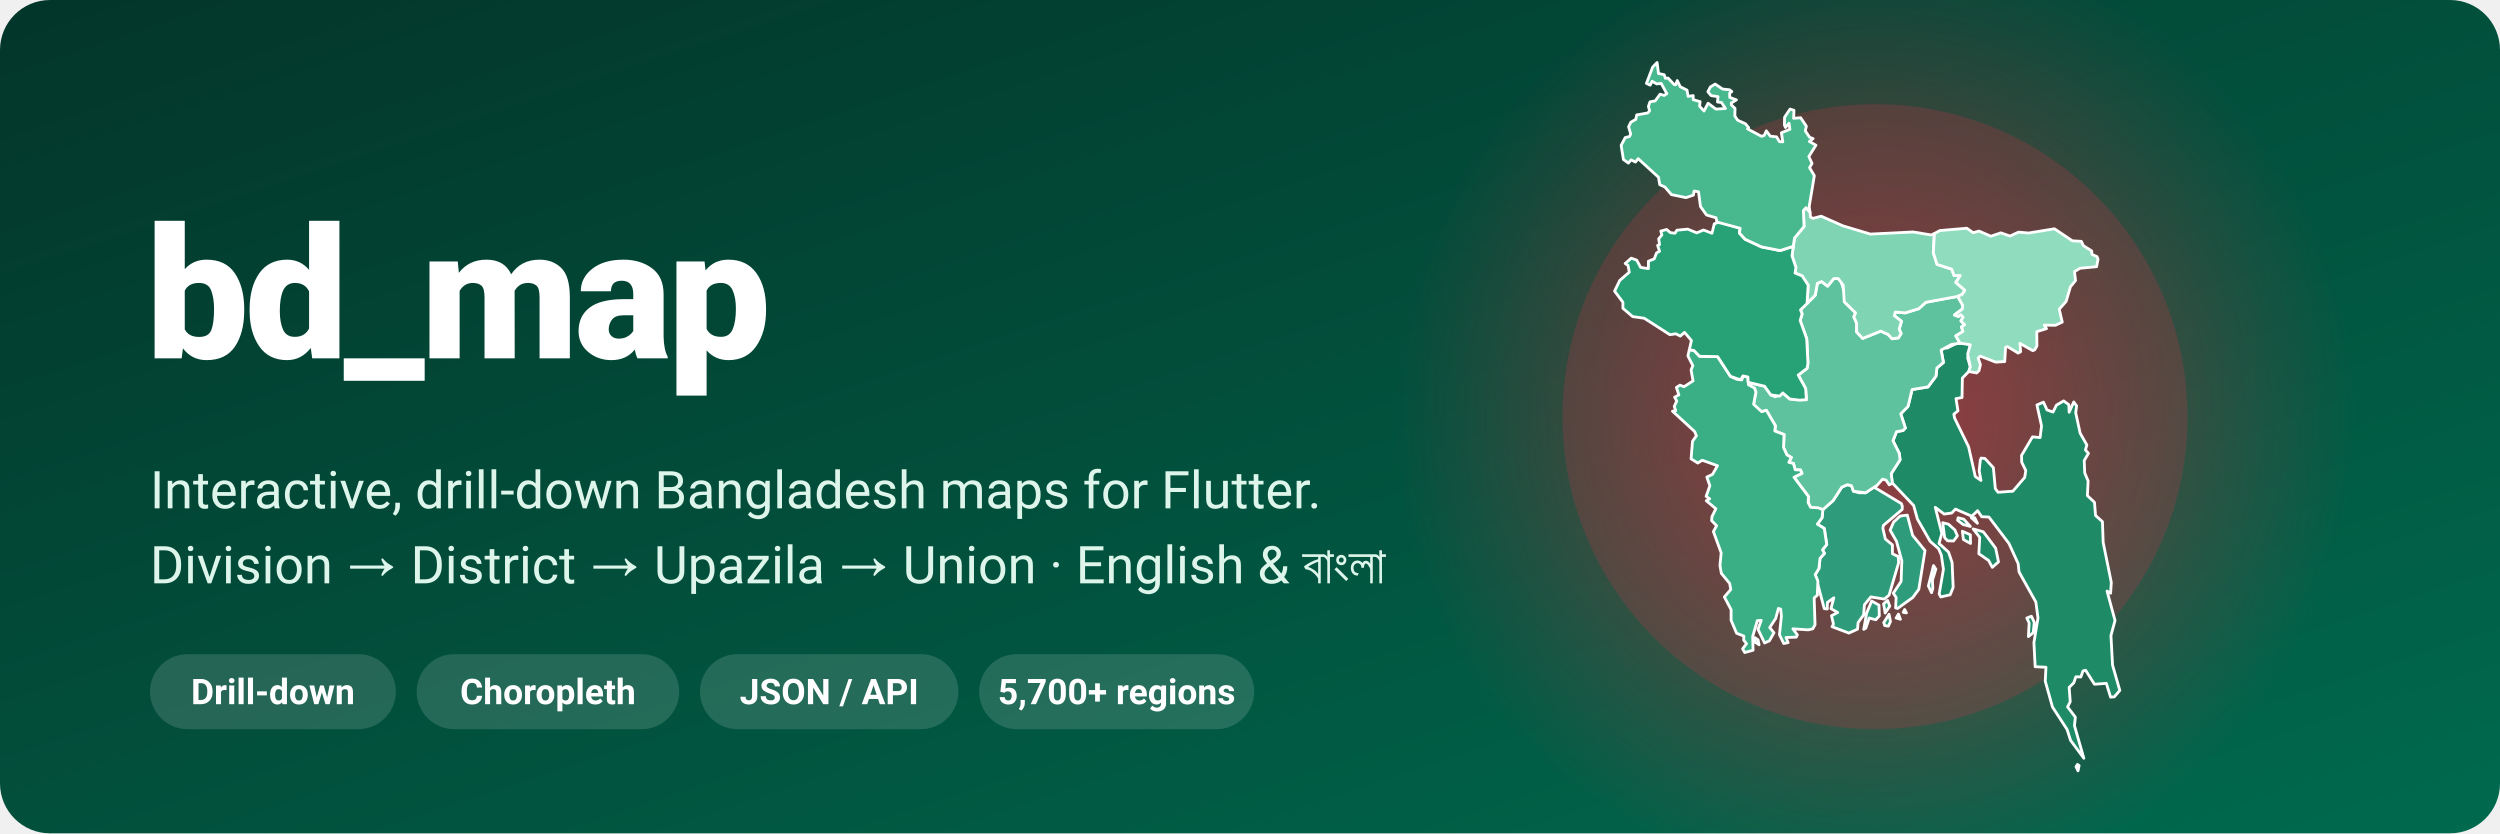
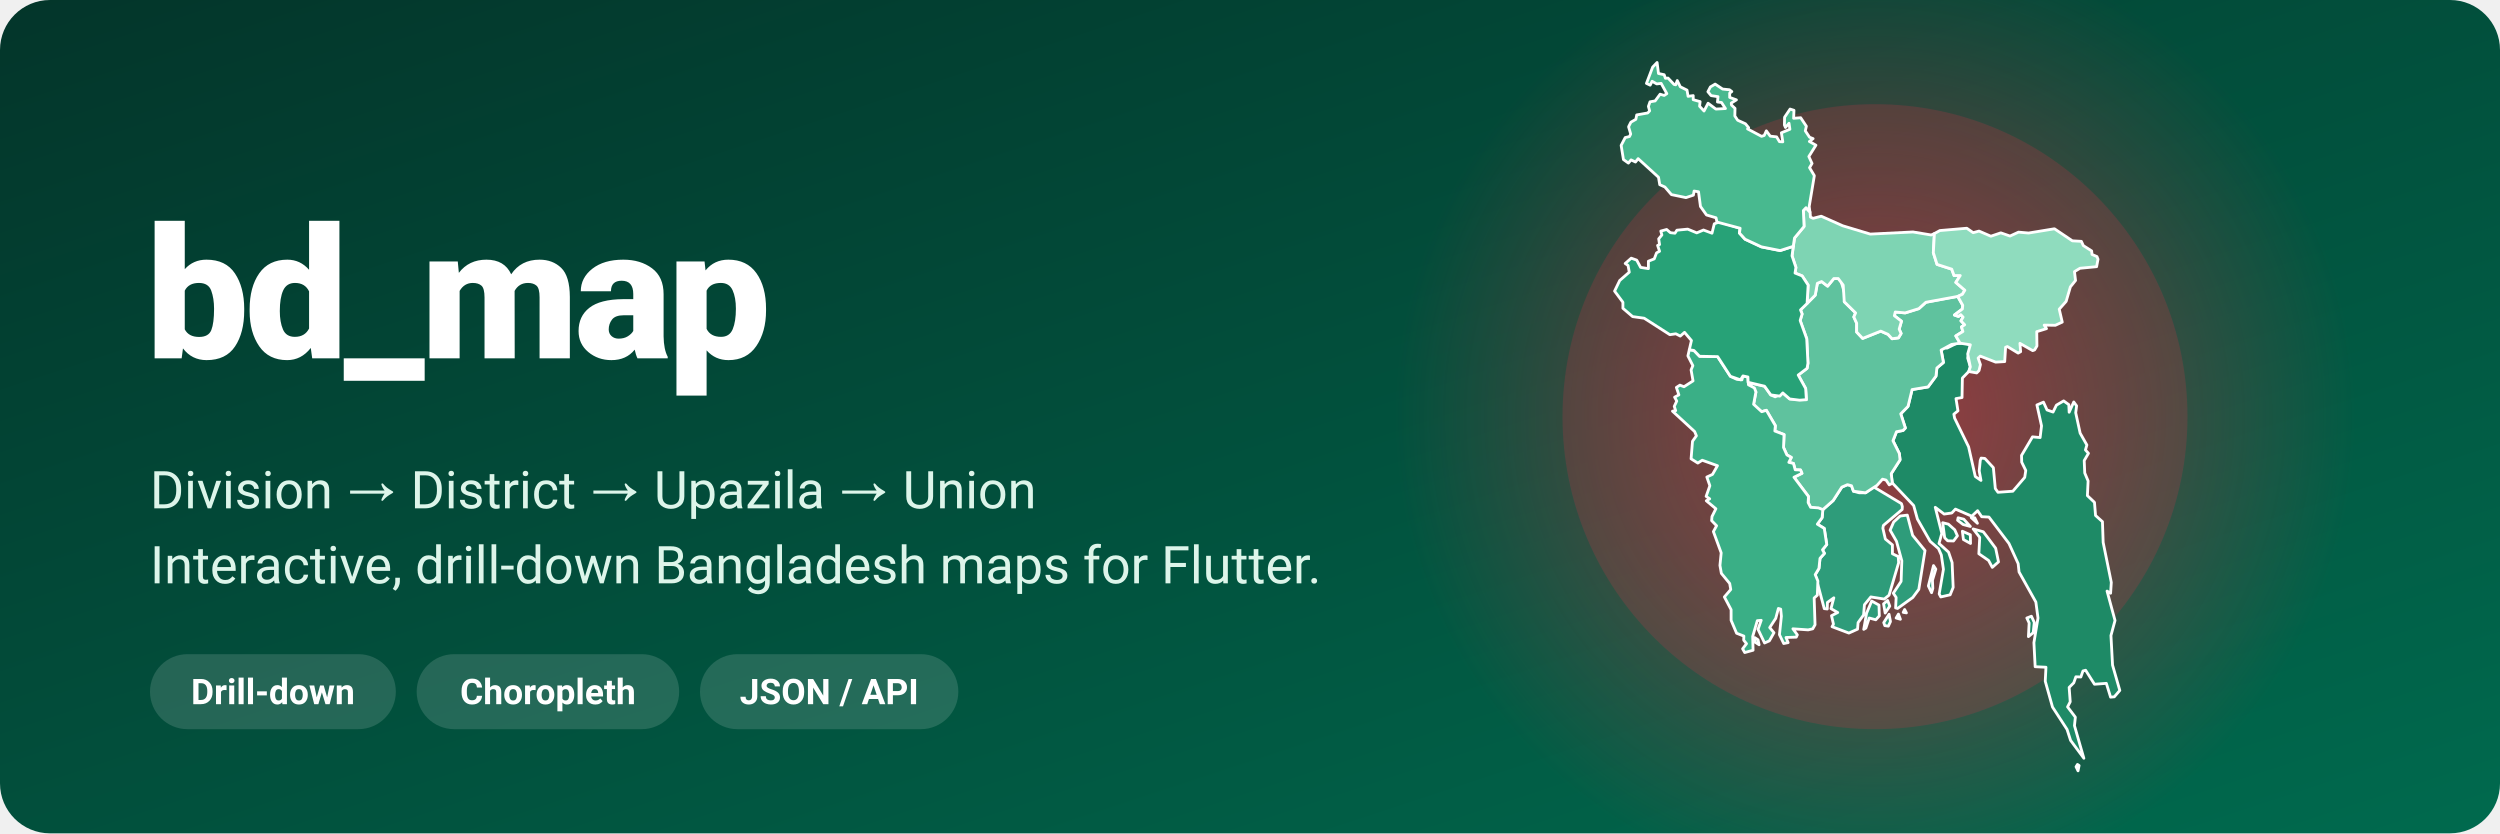
<svg xmlns="http://www.w3.org/2000/svg" width="1200" height="400" viewBox="0 0 1200 400" role="img" aria-label="bd_map: interactive Bangladesh maps for Flutter">
  <defs>
    <linearGradient id="bg" x1="0" y1="0" x2="1" y2="1">
      <stop offset="0" stop-color="#03352A" />
      <stop offset="1" stop-color="#006A4E" />
    </linearGradient>
    <radialGradient id="sun" cx="0.5" cy="0.5" r="0.5">
      <stop offset="0" stop-color="#F42A41" stop-opacity="0.55" />
      <stop offset="1" stop-color="#F42A41" stop-opacity="0" />
    </radialGradient>
    <clipPath id="frame">
      <rect width="1200" height="400" rx="24" />
    </clipPath>
  </defs>
  <g clip-path="url(#frame)">
    <rect width="1200" height="400" fill="url(#bg)" />
    <circle cx="900" cy="200" r="230" fill="url(#sun)" />
    <circle cx="900" cy="200" r="150" fill="#F42A41" opacity="0.18" />
  </g>
  <g transform="translate(775 30) scale(0.85)" stroke="#FFFFFF" stroke-width="1.6" stroke-linejoin="round">
    <path d="M154.6 318.3L155.8 315.7L155.0 311.6L152.0 316.3L152.6 318.0ZM161.4 314.4L160.3 311.5L159.0 313.7ZM164.8 310.8L163.8 308.9L163.0 310.5ZM149.5 312.5L149.3 306.4L145.2 304.1L142.3 311.0L140.7 320.1L141.9 319.4L143.8 313.7L147.5 314.7ZM152.8 310.9L155.4 307.0L154.2 303.8L151.9 305.7ZM179.7 297.0L179.5 292.4L181.4 286.1L180.1 284.1L177.2 295.6L179.0 299.4ZM159.8 308.3L168.4 302.1L171.8 297.5L175.3 275.6L168.3 267.0L165.3 255.6L161.3 256.1L157.6 259.5L155.6 264.1L159.2 270.4L162.2 281.4L161.8 293.0L157.4 299.7L159.0 302.1L158.7 308.0ZM117.6 252.5L117.2 257.0L114.5 260.7L118.4 263.1L119.8 272.2L117.4 275.2L118.5 277.2L116.0 280.0L115.4 285.7L113.3 289.2L118.4 308.4L120.1 308.6L120.2 304.9L123.8 302.3L122.2 308.4L126.0 310.6L122.5 312.4L123.6 317.2L122.8 318.6L132.3 322.2L137.2 320.0L137.5 316.3L140.6 312.0L141.1 306.2L144.7 301.8L152.3 303.0L155.0 300.8L160.4 282.5L160.2 279.0L156.9 277.4L156.9 272.4L152.9 269.1L151.5 263.0L151.8 261.4L162.4 252.4L162.5 250.8L162.0 249.1L146.2 239.6L141.7 243.0L138.2 243.0L134.9 242.1L133.8 239.0L131.5 238.4L128.3 239.8L123.4 247.4Z" fill="#2E9C7A" />
    <path d="M262.3 397.0L261.4 396.4L260.6 397.7L261.7 400.0ZM236.4 322.0L237.0 316.2L235.4 312.7L232.8 313.7L234.1 316.5L233.7 324.2ZM196.4 264.7L197.0 269.4L201.0 271.6L200.9 266.7ZM210.5 268.0L208.2 265.0L202.5 263.4L206.2 268.2L205.7 277.4L211.2 281.2L213.3 285.1L216.8 282.0L215.2 274.3ZM185.3 259.9L186.4 268.4L188.1 270.1L191.4 270.2L193.6 267.3L192.1 263.9L188.5 260.7ZM200.9 262.0L197.2 257.9L194.0 257.1L193.7 258.5L196.8 260.9ZM201.4 257.0L204.9 260.2L203.4 257.1ZM200.8 161.0L200.9 159.4L197.8 158.4L193.1 158.6L187.7 161.3L185.7 161.0L184.4 162.4L185.7 169.4L182.0 172.5L181.5 177.1L177.0 183.2L168.0 184.7L165.7 194.2L161.6 198.4L164.2 206.4L162.9 207.8L159.2 208.5L157.2 213.6L160.8 220.8L161.2 224.4L156.2 232.2L156.7 237.3L168.9 250.2L171.0 257.8L178.2 270.4L182.9 274.5L184.5 278.1L185.7 286.2L183.3 300.1L184.2 301.8L189.5 300.6L191.2 296.4L190.6 282.4L188.6 276.5L183.2 271.6L184.8 265.9L181.1 251.2L186.1 255.0L190.4 254.4L192.5 252.2L201.7 256.2L205.0 253.1L207.3 256.5L211.4 256.7L222.7 271.6L227.9 283.0L228.4 287.7L237.9 304.7L239.1 313.7L236.8 327.6L237.5 341.2L243.6 341.5L243.2 349.4L247.3 364.0L255.5 376.6L257.5 382.8L265.0 392.9L259.7 374.5L260.2 369.7L255.8 363.9L257.3 361.0L256.7 352.9L259.3 350.3L260.5 346.9L263.3 347.0L264.5 343.6L266.0 343.2L271.0 351.1L277.7 350.6L280.1 358.4L282.2 358.2L285.3 354.6L281.2 340.3L280.3 323.6L282.6 315.1L278.1 298.5L280.1 299.7L280.5 293.6L275.9 271.0L275.5 259.3L271.6 255.8L271.0 248.4L267.0 244.6L267.4 236.3L265.5 231.8L265.2 224.8L267.6 220.7L265.9 218.8L266.7 216.0L262.9 209.3L260.4 197.8L260.9 193.9L259.3 191.7L256.7 197.5L256.5 193.2L253.6 191.1L249.5 193.5L247.6 197.4L244.2 196.2L242.2 191.8L238.5 193.4L241.1 205.2L240.3 211.8L236.0 211.4L229.8 221.9L229.9 225.7L232.2 230.4L231.6 234.3L224.9 242.1L216.5 242.7L215.0 240.6L213.9 228.8L209.1 223.6L207.0 223.4L206.5 224.7L205.9 230.6L206.9 236.0L203.7 233.8L199.9 217.0L192.0 200.8L191.6 198.6L193.9 196.7L192.8 189.8L196.2 189.2L196.4 178.2L200.0 174.5L200.9 171.9L199.4 166.9Z" fill="#1E8A66" />
    <path d="M195.1 158.5L192.7 154.4L196.7 151.9L195.9 149.3L197.7 148.1L195.6 145.9L196.8 143.8L195.5 142.4L194.2 143.4L191.9 142.6L196.4 139.2L196.6 137.1L193.7 132.0L175.8 135.4L171.8 139.0L164.1 141.4L158.5 140.9L158.0 143.0L162.0 146.1L160.7 150.6L161.8 153.0L160.3 155.5L156.7 156.0L154.4 153.5L150.3 151.7L140.1 155.8L136.7 152.2L136.7 147.2L135.1 143.7L136.1 141.4L129.7 135.1L130.2 131.3L127.9 123.6L126.3 122.0L123.8 122.0L120.3 126.3L116.9 123.7L114.5 124.7L113.3 131.4L105.0 139.7L105.9 142.0L104.8 145.7L108.5 156.0L109.2 169.8L108.7 172.7L103.7 176.5L107.9 184.1L108.3 190.4L98.9 190.0L95.0 186.6L90.7 188.8L88.2 187.7L84.7 182.8L75.4 180.6L79.8 186.1L78.5 193.0L80.0 195.4L83.1 197.2L85.7 196.4L90.8 205.1L90.5 208.1L95.7 210.1L95.4 217.4L97.3 221.6L99.8 223.0L98.4 225.8L101.0 226.4L102.0 230.0L105.0 230.1L105.8 232.0L101.3 234.2L109.5 245.1L109.3 248.5L110.7 251.2L117.6 252.5L123.4 247.4L128.3 239.8L131.5 238.4L133.8 239.0L134.9 242.1L141.7 243.0L148.2 238.8L151.3 235.3L153.3 235.8L155.1 238.5L156.9 237.6L156.2 232.2L161.2 224.4L160.8 220.8L157.2 213.6L159.2 208.5L162.9 207.8L164.2 206.4L161.6 198.4L165.7 194.2L168.0 184.7L177.0 183.2L181.5 177.1L182.0 172.5L185.7 169.4L184.4 162.4L190.3 159.2Z" fill="#5FC29E" />
    <path d="M81.6 328.8L81.0 326.0L79.2 324.8L79.3 327.3ZM115.1 251.5L110.7 251.2L109.3 248.5L109.5 245.1L101.3 234.2L105.8 232.0L105.0 230.1L102.0 230.0L101.0 226.4L98.4 225.8L99.8 223.0L97.3 221.6L95.4 217.4L95.7 210.1L90.5 208.1L90.8 205.1L85.7 196.4L83.1 197.2L78.5 193.0L79.8 186.1L79.0 183.8L75.6 182.0L75.3 177.6L72.5 177.0L71.9 179.2L69.0 178.9L65.4 177.2L58.2 166.1L48.0 165.9L44.8 162.6L42.2 162.2L41.4 165.7L44.2 171.2L43.2 173.6L44.3 179.8L39.2 183.1L36.9 182.2L34.9 183.5L36.3 187.7L33.9 189.0L35.1 191.2L33.7 194.2L34.5 196.6L32.7 196.9L45.2 208.4L46.2 210.8L44.0 213.9L43.2 223.8L47.0 226.2L49.5 224.6L58.1 227.7L55.3 232.6L52.1 234.1L53.8 239.0L51.7 245.0L53.7 246.4L51.8 247.5L57.2 252.0L55.0 256.4L54.8 258.7L57.6 261.6L55.8 264.9L60.2 276.9L59.5 284.0L60.3 288.5L65.0 294.2L65.6 297.6L62.0 301.8L65.8 309.0L65.8 315.0L68.9 322.3L73.0 323.9L72.9 326.2L74.5 328.2L72.3 331.1L73.5 333.2L78.2 331.9L78.0 324.1L80.6 315.2L82.8 315.0L81.0 320.1L84.7 327.8L87.4 326.6L90.0 322.0L87.6 319.1L91.0 313.9L92.5 308.3L93.8 308.7L94.2 312.7L93.1 323.1L95.5 328.1L98.0 327.6L96.8 324.7L102.6 324.5L103.2 323.2L100.7 319.8L109.3 320.4L111.9 319.8L113.2 317.5L112.7 302.4L114.5 300.8L114.8 292.8L113.3 289.2L115.4 285.7L116.0 280.0L118.5 277.2L117.4 275.2L119.8 272.2L118.4 263.1L114.5 260.7L117.2 257.0L117.6 252.5Z" fill="#3AAF86" />
    <path d="M193.8 132.1L196.4 130.9L197.8 128.6L192.7 124.2L195.2 120.3L191.7 120.3L190.4 116.7L182.1 114.0L180.0 107.4L180.6 96.6L178.8 97.4L168.5 95.7L144.4 96.9L128.8 92.2L116.7 86.8L112.1 88.0L110.6 87.3L110.4 84.5L108.1 82.0L106.6 83.6L107.0 92.6L101.6 99.1L100.2 109.2L102.4 115.7L101.9 118.9L105.9 120.5L109.3 125.7L108.7 136.1L113.3 131.4L114.5 124.7L116.9 123.7L120.3 126.3L123.8 122.0L126.3 122.0L129.1 125.7L129.7 135.1L136.1 141.4L135.1 143.7L136.7 147.2L136.7 152.2L140.1 155.8L150.3 151.7L154.4 153.5L156.7 156.0L160.3 155.5L161.8 153.0L160.7 150.6L162.0 146.1L158.0 143.0L158.5 140.9L164.1 141.4L171.8 139.0L175.8 135.4Z" fill="#7ED4B3" />
    <path d="M108.7 136.1L109.3 125.7L105.9 120.5L101.9 118.9L102.4 115.7L100.2 109.2L100.9 103.8L93.5 106.2L82.9 104.1L73.7 99.8L70.5 96.3L70.9 93.6L59.2 90.0L56.3 91.1L55.0 96.4L50.2 94.6L46.4 96.2L41.3 94.1L35.2 94.7L34.1 96.4L31.5 96.1L29.4 94.3L26.1 95.2L26.7 97.4L24.9 99.6L25.4 102.8L24.3 103.3L25.4 106.6L23.7 107.5L22.4 110.9L19.1 112.2L19.1 116.4L14.7 115.7L12.5 111.6L9.4 110.5L6.0 113.5L7.6 114.6L8.3 118.4L2.9 123.1L0.0 129.1L4.7 135.4L4.7 138.8L10.2 143.5L16.7 144.4L31.2 153.7L34.6 153.2L37.1 154.5L39.5 152.4L43.4 157.0L42.2 162.2L44.8 162.6L48.0 165.9L58.2 166.1L65.4 177.2L71.1 179.2L72.5 177.0L75.3 177.6L75.4 180.6L84.7 182.8L88.2 187.7L93.3 188.4L95.0 186.6L98.9 190.0L104.5 190.7L108.3 190.4L107.9 184.1L103.7 176.5L108.7 172.7L109.2 169.8L108.5 156.0L104.8 145.7L105.9 142.0L105.0 139.7Z" fill="#27A277" />
    <path d="M108.1 82.0L110.3 84.4L109.9 81.3L112.8 63.9L110.1 59.4L111.5 57.0L109.7 53.1L113.7 46.7L110.0 44.6L112.1 43.0L110.1 42.2L107.7 38.6L108.3 36.0L105.1 31.2L101.1 31.5L101.3 27.0L99.1 26.3L96.0 30.9L95.9 35.3L96.5 36.7L98.5 34.3L99.0 37.7L94.2 39.7L95.0 44.8L93.1 44.7L91.5 42.0L87.9 41.6L85.7 38.6L84.5 41.2L83.0 41.7L75.1 37.5L75.7 36.8L73.9 34.6L69.5 32.6L67.9 30.2L68.0 25.9L66.0 24.0L65.9 22.9L68.8 21.1L65.0 19.7L65.0 17.3L66.2 16.4L64.9 15.4L61.0 15.0L56.8 12.2L54.1 13.8L52.7 16.5L54.5 18.7L58.4 19.3L58.1 22.3L60.4 22.6L62.6 26.0L57.2 26.3L52.8 23.0L50.5 27.4L48.0 24.7L48.3 22.1L44.4 21.0L44.4 18.7L41.5 19.1L40.9 15.6L37.1 13.7L35.4 10.2L34.5 12.6L33.6 12.4L30.2 8.8L28.7 8.9L28.0 6.9L24.8 6.2L24.0 0.0L21.5 2.6L18.0 11.8L20.1 12.8L21.2 10.6L23.8 12.1L26.3 11.8L29.5 17.6L28.0 18.6L25.7 17.9L22.9 21.7L20.0 22.2L19.1 24.8L19.8 27.3L18.7 28.5L12.5 29.6L12.0 32.1L9.2 33.7L7.9 36.3L9.1 40.4L8.4 41.8L6.0 42.4L3.7 46.8L5.0 54.8L7.8 56.8L9.3 55.0L11.8 56.2L13.3 54.3L24.8 64.8L25.5 69.0L28.4 70.3L32.1 74.6L40.3 76.3L44.5 74.9L44.9 72.6L47.4 73.0L48.5 81.3L51.9 86.1L57.3 87.7L57.8 90.1L70.9 93.6L70.5 96.3L73.7 99.8L82.9 104.1L93.5 106.2L100.9 103.8L101.6 99.1L107.0 92.6L106.6 83.6Z" fill="#48B98F" />
    <path d="M200.0 174.5L204.5 175.3L205.8 174.0L206.6 170.6L205.3 166.9L206.5 165.8L215.2 169.2L220.3 168.9L220.8 160.8L221.8 160.4L227.9 164.1L229.3 163.3L228.9 158.6L236.1 162.7L237.2 162.3L238.5 160.1L238.4 152.0L243.9 150.3L242.6 148.3L248.9 148.4L252.8 146.6L251.1 139.3L255.0 134.9L257.4 126.7L260.3 123.1L259.7 118.1L262.8 116.2L272.2 115.3L273.0 111.1L272.4 109.6L269.6 108.4L269.4 106.4L264.7 103.4L263.6 101.0L258.5 100.7L248.4 93.9L233.8 96.3L228.1 95.8L223.3 98.0L218.1 96.2L212.5 98.1L205.8 95.2L202.5 96.1L198.9 93.6L183.7 94.9L180.6 96.6L180.0 107.4L182.1 114.0L190.4 116.7L191.7 120.3L195.2 120.3L192.7 124.2L197.8 128.6L196.4 130.9L193.8 132.1L196.6 137.1L196.4 139.2L191.9 142.6L194.2 143.4L195.5 142.4L196.8 143.8L195.6 145.9L197.7 148.1L195.9 149.3L196.7 151.9L192.7 154.4L195.1 158.5L200.9 159.4L199.4 164.6L200.9 171.9Z" fill="#8FDCBE" />
  </g>
  <g font-family="-apple-system,'Segoe UI',Roboto,Helvetica,Arial,sans-serif" fill="#FFFFFF">
    <text x="70" y="172" font-size="88" font-weight="800" letter-spacing="-2">bd_map</text>
-     <text x="72" y="244" font-size="25" fill="#DDF5EA">Interactive, drill-down Bangladesh maps for Flutter.</text>
-     <text x="72" y="280" font-size="25" fill="#DDF5EA">Division → District → Upazila → Union · English &amp; বাংলা</text>
+     <text x="72" y="244" font-size="25" fill="#DDF5EA">Division → District → Upazila → Union</text>
+     <text x="72" y="280" font-size="25" fill="#DDF5EA">Interactive, drill-down Bangladesh maps for Flutter.</text>
    <g font-size="17" font-weight="600">
      <rect x="72" y="314" width="118" height="36" rx="18" fill="#FFFFFF" fill-opacity="0.14" />
      <text x="131" y="338" text-anchor="middle">Drill-down</text>
      <rect x="200" y="314" width="126" height="36" rx="18" fill="#FFFFFF" fill-opacity="0.14" />
      <text x="263" y="338" text-anchor="middle">Choropleth</text>
      <rect x="336" y="314" width="124" height="36" rx="18" fill="#FFFFFF" fill-opacity="0.14" />
      <text x="398" y="338" text-anchor="middle">JSON / API</text>
-       <rect x="470" y="314" width="132" height="36" rx="18" fill="#FFFFFF" fill-opacity="0.14" />
-       <text x="536" y="338" text-anchor="middle">5,700+ regions</text>
    </g>
  </g>
</svg>
